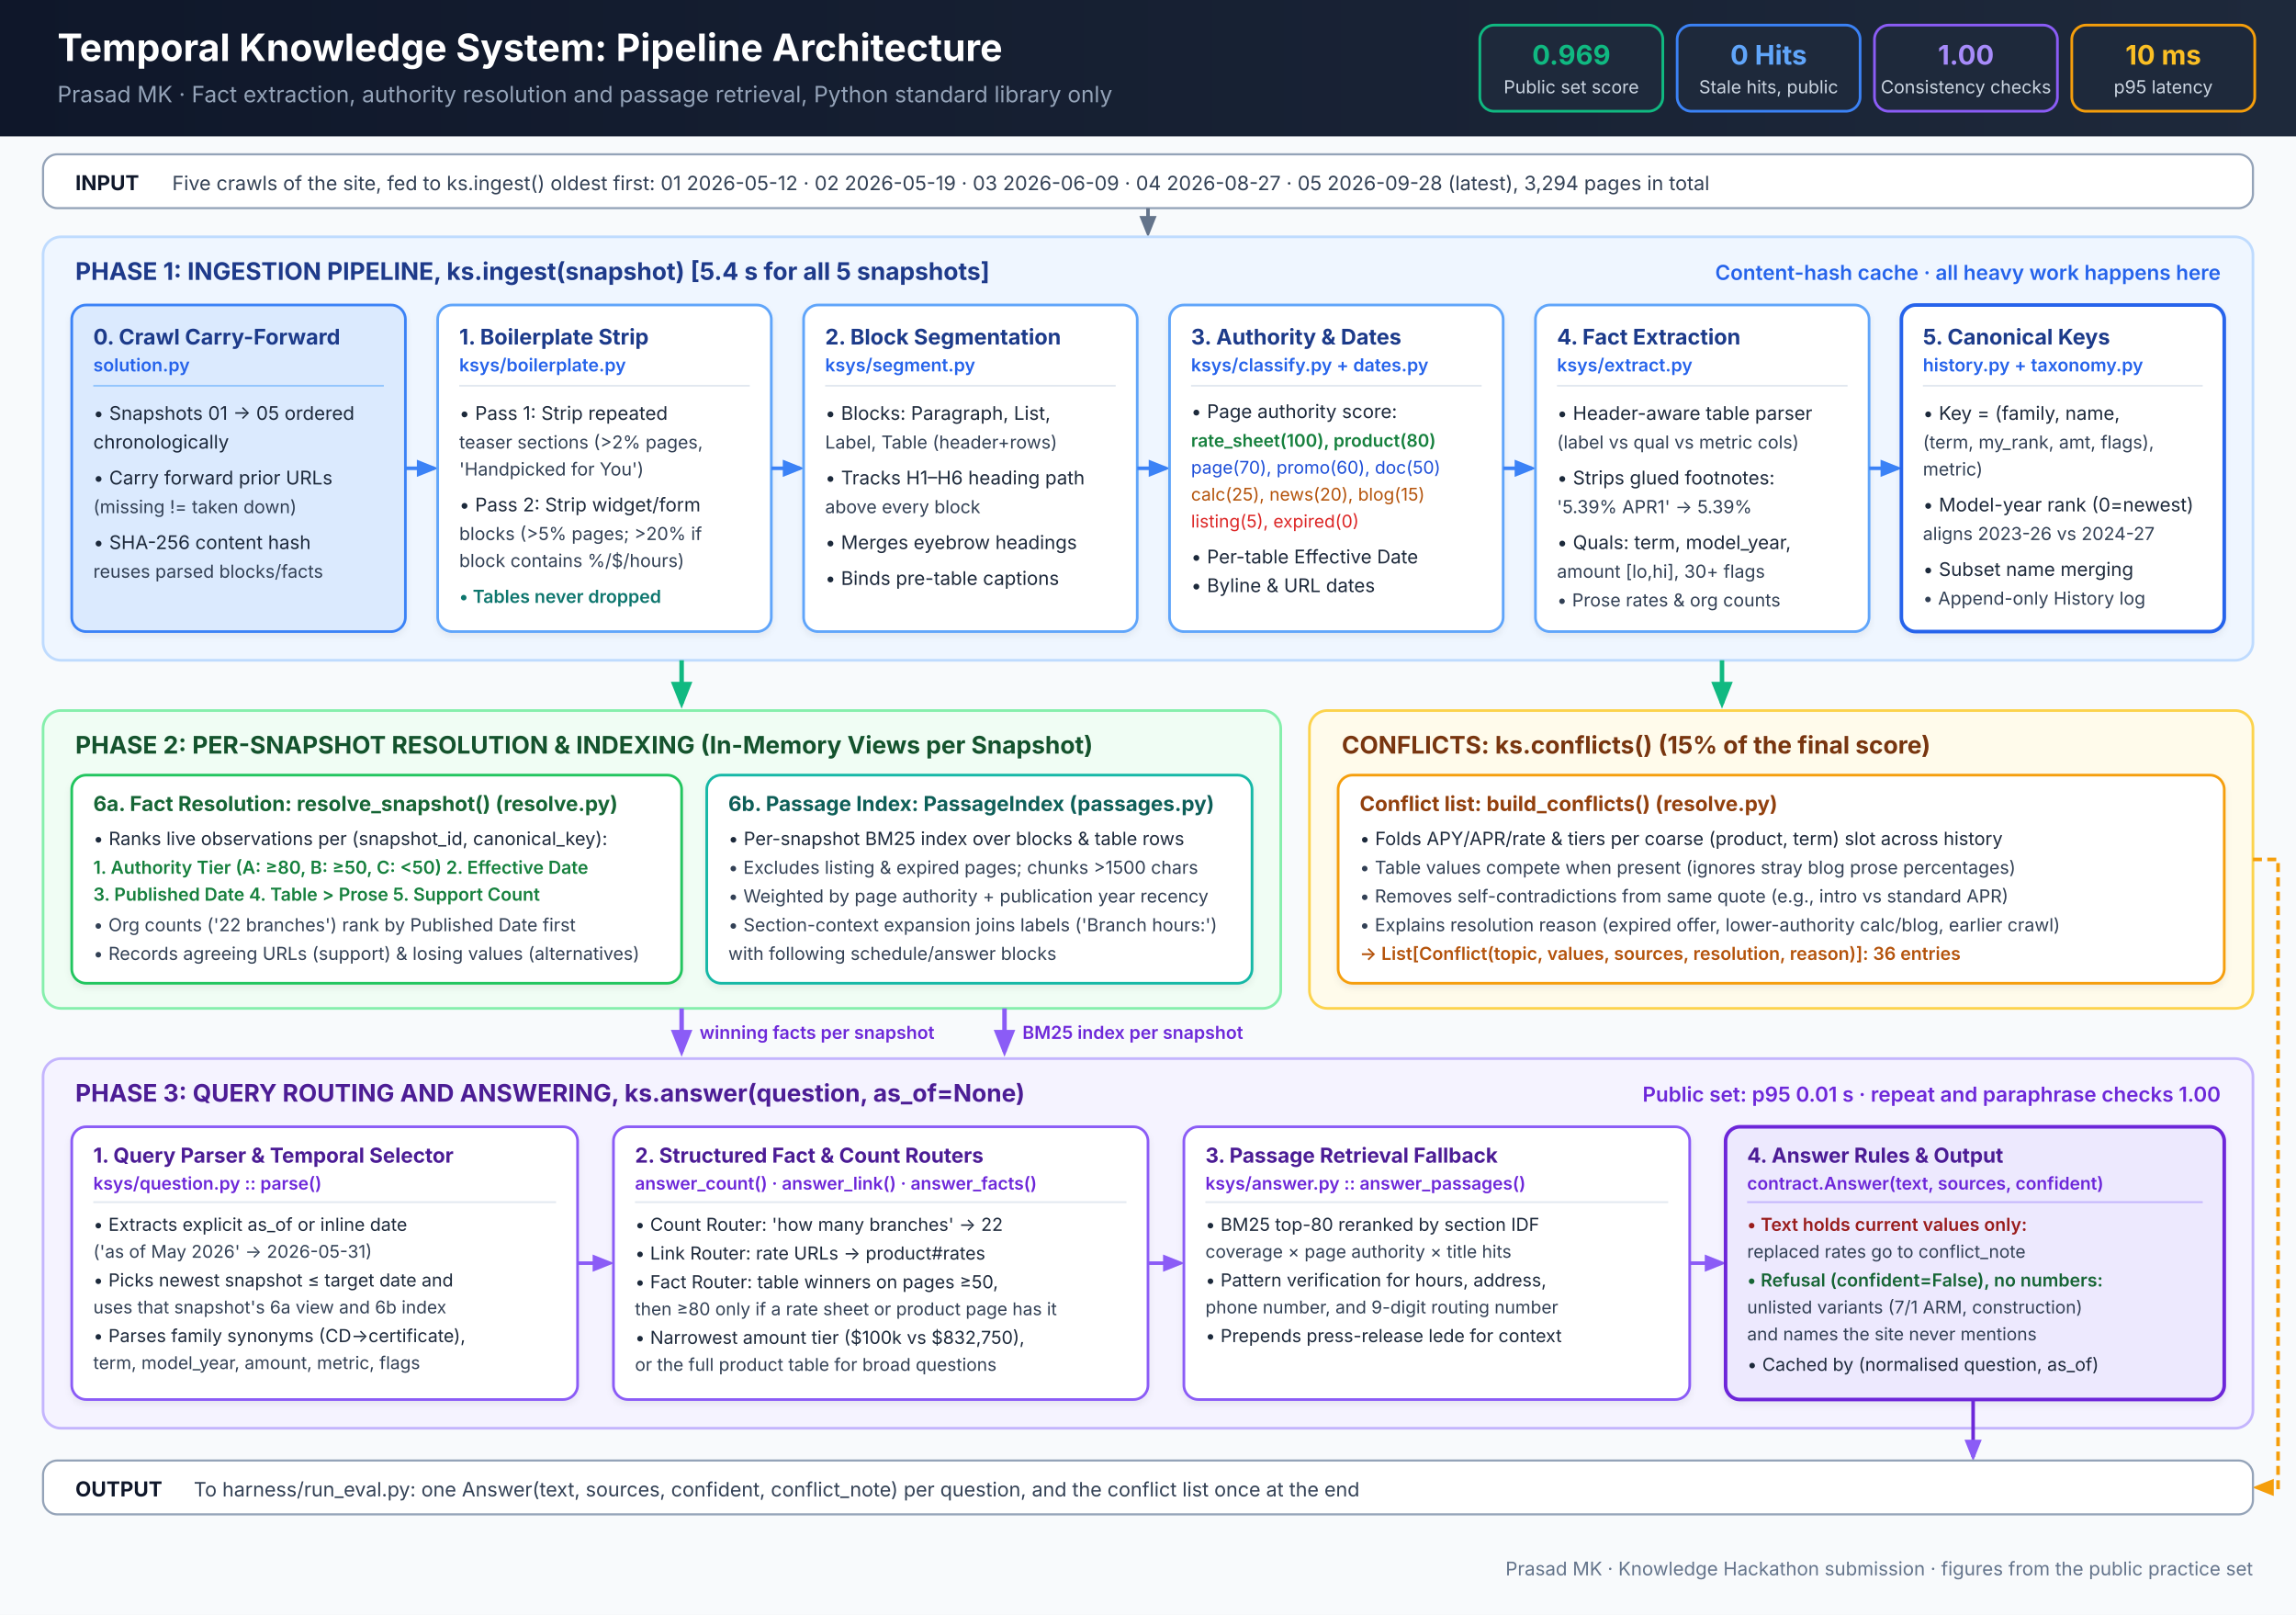
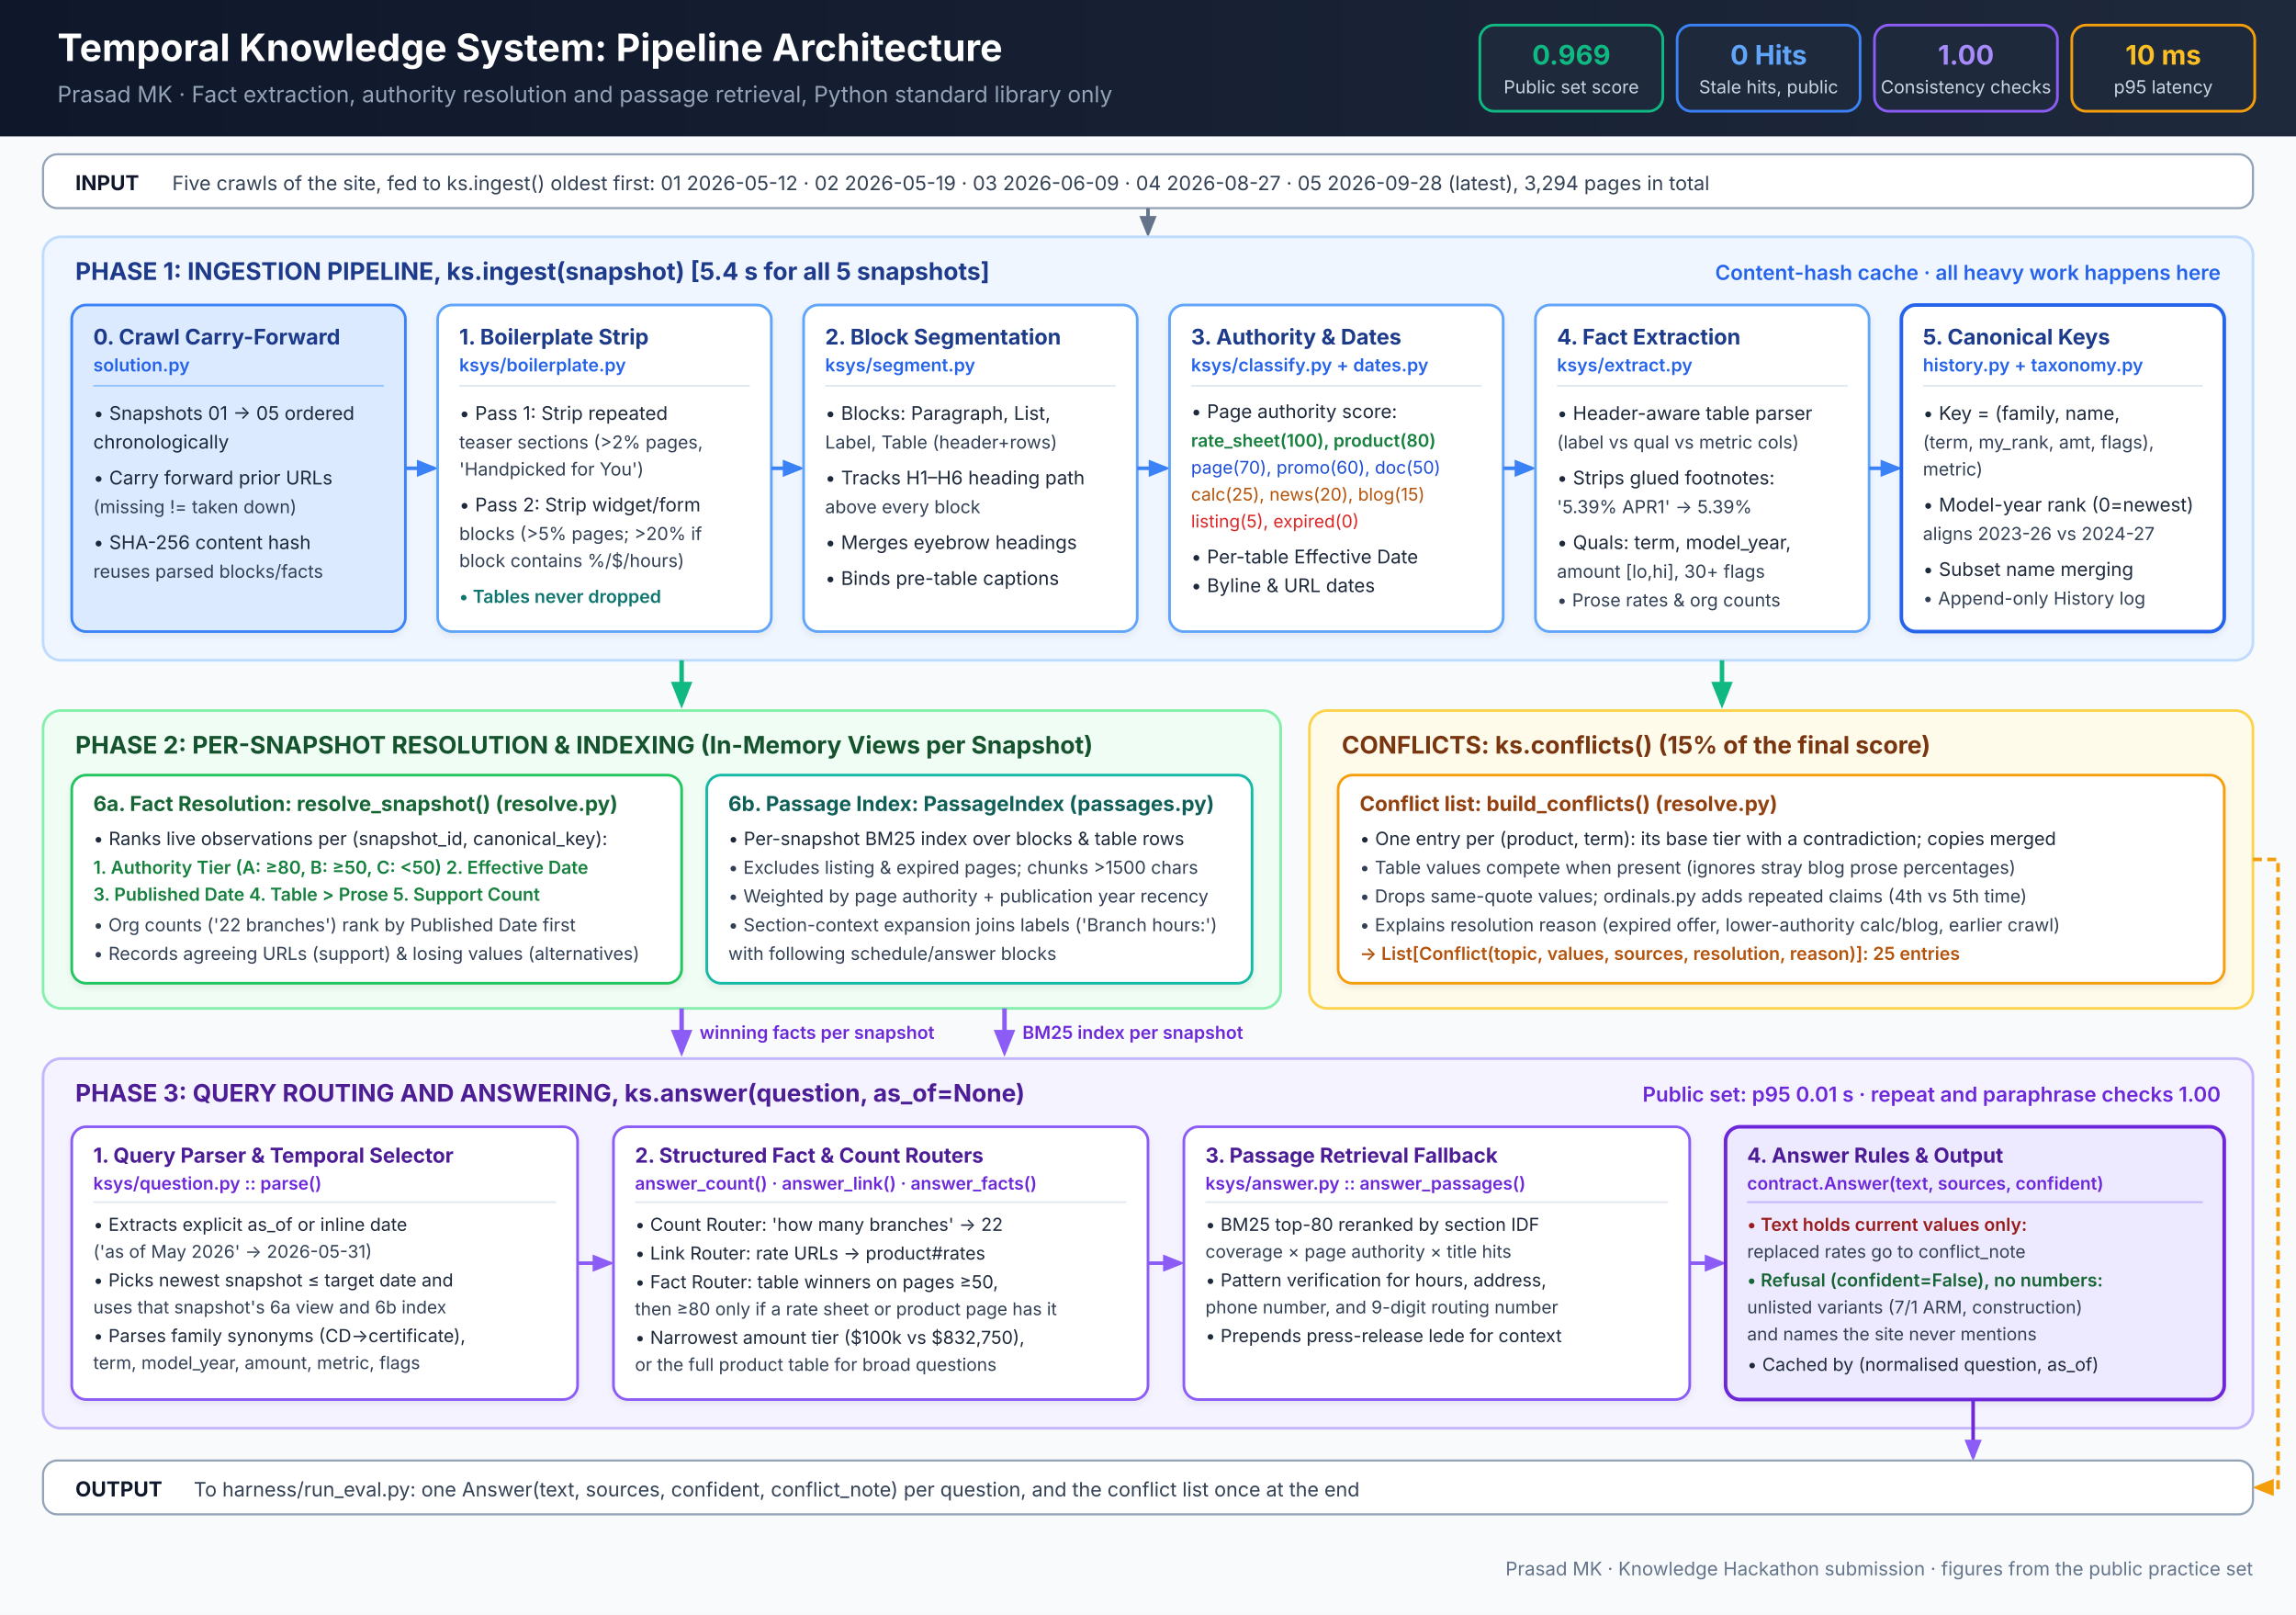
<svg xmlns="http://www.w3.org/2000/svg" viewBox="0 0 1280 900" width="100%" height="100%" font-family="Inter, -apple-system, BlinkMacSystemFont, 'Segoe UI', Roboto, Helvetica, Arial, sans-serif">
  <defs>
    <linearGradient id="hdrGrad" x1="0%" y1="0%" x2="100%" y2="0%">
      <stop offset="0%" stop-color="#0F172A" />
      <stop offset="100%" stop-color="#1E293B" />
    </linearGradient>
    <marker id="arrowBlue" viewBox="0 0 10 10" refX="8" refY="5" markerWidth="6" markerHeight="6" orient="auto-start-reverse">
      <path d="M 0 1 L 10 5 L 0 9 z" fill="#3B82F6" />
    </marker>
    <marker id="arrowGreen" viewBox="0 0 10 10" refX="8" refY="5" markerWidth="6" markerHeight="6" orient="auto-start-reverse">
      <path d="M 0 1 L 10 5 L 0 9 z" fill="#10B981" />
    </marker>
    <marker id="arrowPurple" viewBox="0 0 10 10" refX="8" refY="5" markerWidth="6" markerHeight="6" orient="auto-start-reverse">
      <path d="M 0 1 L 10 5 L 0 9 z" fill="#8B5CF6" />
    </marker>
    <marker id="arrowGray" viewBox="0 0 10 10" refX="8" refY="5" markerWidth="6" markerHeight="6" orient="auto-start-reverse">
      <path d="M 0 1 L 10 5 L 0 9 z" fill="#64748B" />
    </marker>
    <marker id="arrowAmber" viewBox="0 0 10 10" refX="8" refY="5" markerWidth="6" markerHeight="6" orient="auto-start-reverse">
      <path d="M 0 1 L 10 5 L 0 9 z" fill="#F59E0B" />
    </marker>
    <filter id="shadow" x="-2%" y="-2%" width="104%" height="108%">
      <feDropShadow dx="0" dy="2" stdDeviation="2" flood-color="#0F172A" flood-opacity="0.06" />
    </filter>
  </defs>
  <rect width="1280" height="900" fill="#F8FAFC" />
  <rect x="0" y="0" width="1280" height="76" fill="url(#hdrGrad)" />
  <text x="32" y="34" fill="#FFFFFF" font-size="21" font-weight="700">Temporal Knowledge System: Pipeline Architecture</text>
  <text x="32" y="57" fill="#94A3B8" font-size="12.5">Prasad MK · Fact extraction, authority resolution and passage retrieval, Python standard library only</text>
  <g transform="translate(825, 14)">
    <rect x="0" y="0" width="102" height="48" rx="8" fill="#1E293B" stroke="#10B981" stroke-width="1.5" />
    <text x="51" y="22" fill="#10B981" font-size="15" font-weight="700" text-anchor="middle">0.969</text>
    <text x="51" y="38" fill="#CBD5E1" font-size="10" text-anchor="middle">Public set score</text>
    <rect x="110" y="0" width="102" height="48" rx="8" fill="#1E293B" stroke="#3B82F6" stroke-width="1.5" />
    <text x="161" y="22" fill="#60A5FA" font-size="15" font-weight="700" text-anchor="middle">0 Hits</text>
    <text x="161" y="38" fill="#CBD5E1" font-size="10" text-anchor="middle">Stale hits, public</text>
    <rect x="220" y="0" width="102" height="48" rx="8" fill="#1E293B" stroke="#8B5CF6" stroke-width="1.5" />
    <text x="271" y="22" fill="#A78BFA" font-size="15" font-weight="700" text-anchor="middle">1.00</text>
    <text x="271" y="38" fill="#CBD5E1" font-size="10" text-anchor="middle">Consistency checks</text>
    <rect x="330" y="0" width="102" height="48" rx="8" fill="#1E293B" stroke="#F59E0B" stroke-width="1.5" />
    <text x="381" y="22" fill="#FBBF24" font-size="15" font-weight="700" text-anchor="middle">10 ms</text>
    <text x="381" y="38" fill="#CBD5E1" font-size="10" text-anchor="middle">p95 latency</text>
  </g>
  <rect x="24" y="86" width="1232" height="30" rx="8" fill="#FFFFFF" stroke="#94A3B8" stroke-width="1.2" />
  <text x="42" y="106" fill="#0F172A" font-size="11.5" font-weight="700">INPUT</text>
  <text x="96" y="106" fill="#334155" font-size="11">Five crawls of the site, fed to ks.ingest() oldest first: 01 2026-05-12 · 02 2026-05-19 · 03 2026-06-09 · 04 2026-08-27 · 05 2026-09-28 (latest), 3,294 pages in total</text>
  <line x1="640" y1="116" x2="640" y2="130" stroke="#64748B" stroke-width="2" marker-end="url(#arrowGray)" />
  <g transform="translate(0, 40)">
    <rect x="24" y="92" width="1232" height="236" rx="10" fill="#EFF6FF" stroke="#BFDBFE" stroke-width="1.5" />
    <text x="42" y="116" fill="#1E3A8A" font-size="13.5" font-weight="700">PHASE 1: INGESTION PIPELINE, ks.ingest(snapshot)  [5.4 s for all 5 snapshots]</text>
    <text x="1238" y="116" fill="#2563EB" font-size="11.5" font-weight="600" text-anchor="end">Content-hash cache · all heavy work happens here</text>
    <g transform="translate(40, 130)" filter="url(#shadow)">
      <rect width="186" height="182" rx="8" fill="#DBEAFE" stroke="#3B82F6" stroke-width="1.5" />
      <text x="12" y="22" fill="#1E3A8A" font-size="12" font-weight="700">0. Crawl Carry-Forward</text>
      <text x="12" y="37" fill="#2563EB" font-size="10" font-weight="600">solution.py</text>
      <line x1="12" y1="45" x2="174" y2="45" stroke="#93C5FD" stroke-width="1" />
      <text x="12" y="64" fill="#1E293B" font-size="10.5">• Snapshots 01 → 05 ordered</text>
      <text x="12" y="80" fill="#1E293B" font-size="10.5">  chronologically</text>
      <text x="12" y="100" fill="#1E293B" font-size="10.5">• Carry forward prior URLs</text>
      <text x="12" y="116" fill="#334155" font-size="10">  (missing != taken down)</text>
      <text x="12" y="136" fill="#1E293B" font-size="10.5">• SHA-256 content hash</text>
      <text x="12" y="152" fill="#334155" font-size="10">  reuses parsed blocks/facts</text>
    </g>
    <line x1="226" y1="221" x2="242" y2="221" stroke="#3B82F6" stroke-width="2" marker-end="url(#arrowBlue)" />
    <g transform="translate(244, 130)" filter="url(#shadow)">
      <rect width="186" height="182" rx="8" fill="#FFFFFF" stroke="#60A5FA" stroke-width="1.5" />
      <text x="12" y="22" fill="#1E3A8A" font-size="12" font-weight="700">1. Boilerplate Strip</text>
      <text x="12" y="37" fill="#2563EB" font-size="10" font-weight="600">ksys/boilerplate.py</text>
      <line x1="12" y1="45" x2="174" y2="45" stroke="#E2E8F0" stroke-width="1" />
      <text x="12" y="64" fill="#1E293B" font-size="10.5">• Pass 1: Strip repeated</text>
      <text x="12" y="80" fill="#334155" font-size="10">  teaser sections (&gt;2% pages,</text>
      <text x="12" y="95" fill="#334155" font-size="10">  'Handpicked for You')</text>
      <text x="12" y="115" fill="#1E293B" font-size="10.5">• Pass 2: Strip widget/form</text>
      <text x="12" y="131" fill="#334155" font-size="10">  blocks (&gt;5% pages; &gt;20% if</text>
      <text x="12" y="146" fill="#334155" font-size="10">  block contains %/$/hours)</text>
      <text x="12" y="166" fill="#0F766E" font-size="10" font-weight="600">• Tables never dropped</text>
    </g>
    <line x1="430" y1="221" x2="446" y2="221" stroke="#3B82F6" stroke-width="2" marker-end="url(#arrowBlue)" />
    <g transform="translate(448, 130)" filter="url(#shadow)">
      <rect width="186" height="182" rx="8" fill="#FFFFFF" stroke="#60A5FA" stroke-width="1.5" />
      <text x="12" y="22" fill="#1E3A8A" font-size="12" font-weight="700">2. Block Segmentation</text>
      <text x="12" y="37" fill="#2563EB" font-size="10" font-weight="600">ksys/segment.py</text>
      <line x1="12" y1="45" x2="174" y2="45" stroke="#E2E8F0" stroke-width="1" />
      <text x="12" y="64" fill="#1E293B" font-size="10.5">• Blocks: Paragraph, List,</text>
      <text x="12" y="80" fill="#334155" font-size="10">  Label, Table (header+rows)</text>
      <text x="12" y="100" fill="#1E293B" font-size="10.5">• Tracks H1–H6 heading path</text>
      <text x="12" y="116" fill="#334155" font-size="10">  above every block</text>
      <text x="12" y="136" fill="#1E293B" font-size="10.5">• Merges eyebrow headings</text>
      <text x="12" y="156" fill="#1E293B" font-size="10.5">• Binds pre-table captions</text>
    </g>
    <line x1="634" y1="221" x2="650" y2="221" stroke="#3B82F6" stroke-width="2" marker-end="url(#arrowBlue)" />
    <g transform="translate(652, 130)" filter="url(#shadow)">
      <rect width="186" height="182" rx="8" fill="#FFFFFF" stroke="#60A5FA" stroke-width="1.5" />
      <text x="12" y="22" fill="#1E3A8A" font-size="12" font-weight="700">3. Authority &amp; Dates</text>
      <text x="12" y="37" fill="#2563EB" font-size="10" font-weight="600">ksys/classify.py + dates.py</text>
      <line x1="12" y1="45" x2="174" y2="45" stroke="#E2E8F0" stroke-width="1" />
      <text x="12" y="63" fill="#1E293B" font-size="10.5">• Page authority score:</text>
      <text x="12" y="79" fill="#15803D" font-size="9.8" font-weight="600">  rate_sheet(100), product(80)</text>
      <text x="12" y="94" fill="#1D4ED8" font-size="9.8">  page(70), promo(60), doc(50)</text>
      <text x="12" y="109" fill="#B45309" font-size="9.8">  calc(25), news(20), blog(15)</text>
      <text x="12" y="124" fill="#DC2626" font-size="9.8">  listing(5), expired(0)</text>
      <text x="12" y="144" fill="#1E293B" font-size="10.5">• Per-table Effective Date</text>
      <text x="12" y="160" fill="#1E293B" font-size="10.5">• Byline &amp; URL dates</text>
    </g>
    <line x1="838" y1="221" x2="854" y2="221" stroke="#3B82F6" stroke-width="2" marker-end="url(#arrowBlue)" />
    <g transform="translate(856, 130)" filter="url(#shadow)">
      <rect width="186" height="182" rx="8" fill="#FFFFFF" stroke="#60A5FA" stroke-width="1.5" />
      <text x="12" y="22" fill="#1E3A8A" font-size="12" font-weight="700">4. Fact Extraction</text>
      <text x="12" y="37" fill="#2563EB" font-size="10" font-weight="600">ksys/extract.py</text>
      <line x1="12" y1="45" x2="174" y2="45" stroke="#E2E8F0" stroke-width="1" />
      <text x="12" y="64" fill="#1E293B" font-size="10.5">• Header-aware table parser</text>
      <text x="12" y="80" fill="#334155" font-size="10">  (label vs qual vs metric cols)</text>
      <text x="12" y="100" fill="#1E293B" font-size="10.5">• Strips glued footnotes:</text>
      <text x="12" y="116" fill="#334155" font-size="10">  '5.39% APR1' → 5.39%</text>
      <text x="12" y="136" fill="#1E293B" font-size="10.5">• Quals: term, model_year,</text>
      <text x="12" y="152" fill="#334155" font-size="10">  amount [lo,hi], 30+ flags</text>
      <text x="12" y="168" fill="#334155" font-size="10">• Prose rates &amp; org counts</text>
    </g>
    <line x1="1042" y1="221" x2="1058" y2="221" stroke="#3B82F6" stroke-width="2" marker-end="url(#arrowBlue)" />
    <g transform="translate(1060, 130)" filter="url(#shadow)">
      <rect width="180" height="182" rx="8" fill="#FFFFFF" stroke="#2563EB" stroke-width="2" />
      <text x="12" y="22" fill="#1E3A8A" font-size="12" font-weight="700">5. Canonical Keys</text>
      <text x="12" y="37" fill="#2563EB" font-size="10" font-weight="600">history.py + taxonomy.py</text>
      <line x1="12" y1="45" x2="168" y2="45" stroke="#E2E8F0" stroke-width="1" />
      <text x="12" y="64" fill="#1E293B" font-size="10.5">• Key = (family, name,</text>
      <text x="12" y="80" fill="#334155" font-size="10">  (term, my_rank, amt, flags),</text>
      <text x="12" y="95" fill="#334155" font-size="10">  metric)</text>
      <text x="12" y="115" fill="#1E293B" font-size="10.5">• Model-year rank (0=newest)</text>
      <text x="12" y="131" fill="#334155" font-size="10">  aligns 2023-26 vs 2024-27</text>
      <text x="12" y="151" fill="#1E293B" font-size="10.5">• Subset name merging</text>
      <text x="12" y="167" fill="#334155" font-size="10">• Append-only History log</text>
    </g>
    <line x1="380" y1="328" x2="380" y2="352" stroke="#10B981" stroke-width="2.5" marker-end="url(#arrowGreen)" />
    <line x1="960" y1="328" x2="960" y2="352" stroke="#10B981" stroke-width="2.5" marker-end="url(#arrowGreen)" />
    <rect x="24" y="356" width="690" height="166" rx="10" fill="#F0FDF4" stroke="#86EFAC" stroke-width="1.5" />
    <text x="42" y="380" fill="#14532D" font-size="13.5" font-weight="700">PHASE 2: PER-SNAPSHOT RESOLUTION &amp; INDEXING  (In-Memory Views per Snapshot)</text>
    <g transform="translate(40, 392)" filter="url(#shadow)">
      <rect width="340" height="116" rx="8" fill="#FFFFFF" stroke="#22C55E" stroke-width="1.5" />
      <text x="12" y="20" fill="#166534" font-size="11.5" font-weight="700">6a. Fact Resolution: resolve_snapshot() (resolve.py)</text>
      <text x="12" y="39" fill="#1E293B" font-size="10.2">• Ranks live observations per (snapshot_id, canonical_key):</text>
      <text x="12" y="55" fill="#15803D" font-size="10" font-weight="600">  1. Authority Tier (A: ≥80, B: ≥50, C: &lt;50)   2. Effective Date</text>
      <text x="12" y="70" fill="#15803D" font-size="10" font-weight="600">  3. Published Date   4. Table &gt; Prose   5. Support Count</text>
      <text x="12" y="87" fill="#334155" font-size="10">• Org counts ('22 branches') rank by Published Date first</text>
      <text x="12" y="103" fill="#334155" font-size="10">• Records agreeing URLs (support) &amp; losing values (alternatives)</text>
    </g>
    <g transform="translate(394, 392)" filter="url(#shadow)">
      <rect width="304" height="116" rx="8" fill="#FFFFFF" stroke="#14B8A6" stroke-width="1.5" />
      <text x="12" y="20" fill="#115E59" font-size="11.5" font-weight="700">6b. Passage Index: PassageIndex (passages.py)</text>
      <text x="12" y="39" fill="#1E293B" font-size="10.2">• Per-snapshot BM25 index over blocks &amp; table rows</text>
      <text x="12" y="55" fill="#334155" font-size="10">• Excludes listing &amp; expired pages; chunks &gt;1500 chars</text>
      <text x="12" y="71" fill="#334155" font-size="10">• Weighted by page authority + publication year recency</text>
      <text x="12" y="87" fill="#334155" font-size="10">• Section-context expansion joins labels ('Branch hours:')</text>
      <text x="12" y="103" fill="#334155" font-size="10">  with following schedule/answer blocks</text>
    </g>
    <rect x="730" y="356" width="526" height="166" rx="10" fill="#FFFBEB" stroke="#FCD34D" stroke-width="1.5" />
    <text x="748" y="380" fill="#78350F" font-size="13.5" font-weight="700">CONFLICTS: ks.conflicts()  (15% of the final score)</text>
    <g transform="translate(746, 392)" filter="url(#shadow)">
      <rect width="494" height="116" rx="8" fill="#FFFFFF" stroke="#F59E0B" stroke-width="1.5" />
      <text x="12" y="20" fill="#92400E" font-size="11.5" font-weight="700">Conflict list: build_conflicts() (resolve.py)</text>
-       <text x="12" y="39" fill="#1E293B" font-size="10.2">• Folds APY/APR/rate &amp; tiers per coarse (product, term) slot across history</text>
+       <text x="12" y="39" fill="#1E293B" font-size="10.2">• One entry per (product, term): its base tier with a contradiction; copies merged</text>
      <text x="12" y="55" fill="#334155" font-size="10">• Table values compete when present (ignores stray blog prose percentages)</text>
-       <text x="12" y="71" fill="#334155" font-size="10">• Removes self-contradictions from same quote (e.g., intro vs standard APR)</text>
+       <text x="12" y="71" fill="#334155" font-size="10">• Drops same-quote values; ordinals.py adds repeated claims (4th vs 5th time)</text>
      <text x="12" y="87" fill="#334155" font-size="10">• Explains resolution reason (expired offer, lower-authority calc/blog, earlier crawl)</text>
-       <text x="12" y="103" fill="#B45309" font-size="10" font-weight="600">→ List[Conflict(topic, values, sources, resolution, reason)]: 36 entries</text>
+       <text x="12" y="103" fill="#B45309" font-size="10" font-weight="600">→ List[Conflict(topic, values, sources, resolution, reason)]: 25 entries</text>
    </g>
    <line x1="380" y1="522" x2="380" y2="546" stroke="#8B5CF6" stroke-width="2.5" marker-end="url(#arrowPurple)" />
    <text x="390" y="539" fill="#6D28D9" font-size="10" font-weight="600">winning facts per snapshot</text>
    <line x1="560" y1="522" x2="560" y2="546" stroke="#8B5CF6" stroke-width="2.5" marker-end="url(#arrowPurple)" />
    <text x="570" y="539" fill="#6D28D9" font-size="10" font-weight="600">BM25 index per snapshot</text>
    <rect x="24" y="550" width="1232" height="206" rx="10" fill="#F5F3FF" stroke="#C4B5FD" stroke-width="1.5" />
    <text x="42" y="574" fill="#4C1D95" font-size="13.5" font-weight="700">PHASE 3: QUERY ROUTING AND ANSWERING, ks.answer(question, as_of=None)</text>
    <text x="1238" y="574" fill="#6D28D9" font-size="11.5" font-weight="600" text-anchor="end">Public set: p95 0.01 s · repeat and paraphrase checks 1.00</text>
    <g transform="translate(40, 588)" filter="url(#shadow)">
      <rect width="282" height="152" rx="8" fill="#FFFFFF" stroke="#8B5CF6" stroke-width="1.5" />
      <text x="12" y="20" fill="#4C1D95" font-size="11.5" font-weight="700">1. Query Parser &amp; Temporal Selector</text>
      <text x="12" y="35" fill="#6D28D9" font-size="9.8" font-weight="600">ksys/question.py :: parse()</text>
      <line x1="12" y1="42" x2="270" y2="42" stroke="#E2E8F0" stroke-width="1" />
      <text x="12" y="58" fill="#1E293B" font-size="10">• Extracts explicit as_of or inline date</text>
      <text x="12" y="73" fill="#334155" font-size="9.8">  ('as of May 2026' → 2026-05-31)</text>
      <text x="12" y="89" fill="#1E293B" font-size="10">• Picks newest snapshot ≤ target date and</text>
      <text x="12" y="104" fill="#334155" font-size="9.8">  uses that snapshot's 6a view and 6b index</text>
      <text x="12" y="120" fill="#1E293B" font-size="10">• Parses family synonyms (CD→certificate),</text>
      <text x="12" y="135" fill="#334155" font-size="9.8">  term, model_year, amount, metric, flags</text>
    </g>
    <line x1="322" y1="664" x2="340" y2="664" stroke="#8B5CF6" stroke-width="2" marker-end="url(#arrowPurple)" />
    <g transform="translate(342, 588)" filter="url(#shadow)">
      <rect width="298" height="152" rx="8" fill="#FFFFFF" stroke="#8B5CF6" stroke-width="1.5" />
      <text x="12" y="20" fill="#4C1D95" font-size="11.5" font-weight="700">2. Structured Fact &amp; Count Routers</text>
      <text x="12" y="35" fill="#6D28D9" font-size="9.8" font-weight="600">answer_count() · answer_link() · answer_facts()</text>
      <line x1="12" y1="42" x2="286" y2="42" stroke="#E2E8F0" stroke-width="1" />
      <text x="12" y="58" fill="#1E293B" font-size="10">• Count Router: 'how many branches' → 22</text>
      <text x="12" y="74" fill="#1E293B" font-size="10">• Link Router: rate URLs → product#rates</text>
      <text x="12" y="90" fill="#1E293B" font-size="10">• Fact Router: table winners on pages ≥50,</text>
      <text x="12" y="105" fill="#334155" font-size="9.8">  then ≥80 only if a rate sheet or product page has it</text>
      <text x="12" y="121" fill="#1E293B" font-size="10">• Narrowest amount tier ($100k vs $832,750),</text>
      <text x="12" y="136" fill="#334155" font-size="9.8">  or the full product table for broad questions</text>
    </g>
    <line x1="640" y1="664" x2="658" y2="664" stroke="#8B5CF6" stroke-width="2" marker-end="url(#arrowPurple)" />
    <g transform="translate(660, 588)" filter="url(#shadow)">
      <rect width="282" height="152" rx="8" fill="#FFFFFF" stroke="#8B5CF6" stroke-width="1.5" />
      <text x="12" y="20" fill="#4C1D95" font-size="11.5" font-weight="700">3. Passage Retrieval Fallback</text>
      <text x="12" y="35" fill="#6D28D9" font-size="9.8" font-weight="600">ksys/answer.py :: answer_passages()</text>
      <line x1="12" y1="42" x2="270" y2="42" stroke="#E2E8F0" stroke-width="1" />
      <text x="12" y="58" fill="#1E293B" font-size="10">• BM25 top-80 reranked by section IDF</text>
      <text x="12" y="73" fill="#334155" font-size="9.8">  coverage × page authority × title hits</text>
      <text x="12" y="89" fill="#1E293B" font-size="10">• Pattern verification for hours, address,</text>
      <text x="12" y="104" fill="#334155" font-size="9.8">  phone number, and 9-digit routing number</text>
      <text x="12" y="120" fill="#1E293B" font-size="10">• Prepends press-release lede for context</text>
    </g>
    <line x1="942" y1="664" x2="960" y2="664" stroke="#8B5CF6" stroke-width="2" marker-end="url(#arrowPurple)" />
    <g transform="translate(962, 588)" filter="url(#shadow)">
      <rect width="278" height="152" rx="8" fill="#EDE9FE" stroke="#6D28D9" stroke-width="2" />
      <text x="12" y="20" fill="#4C1D95" font-size="11.5" font-weight="700">4. Answer Rules &amp; Output</text>
      <text x="12" y="35" fill="#6D28D9" font-size="9.8" font-weight="600">contract.Answer(text, sources, confident)</text>
      <line x1="12" y1="42" x2="266" y2="42" stroke="#C4B5FD" stroke-width="1" />
      <text x="12" y="58" fill="#991B1B" font-size="10" font-weight="600">• Text holds current values only:</text>
      <text x="12" y="73" fill="#334155" font-size="9.8">  replaced rates go to conflict_note</text>
      <text x="12" y="89" fill="#166534" font-size="10" font-weight="600">• Refusal (confident=False), no numbers:</text>
      <text x="12" y="104" fill="#334155" font-size="9.8">  unlisted variants (7/1 ARM, construction)</text>
      <text x="12" y="119" fill="#334155" font-size="9.8">  and names the site never mentions</text>
      <text x="12" y="136" fill="#1E293B" font-size="10">• Cached by (normalised question, as_of)</text>
    </g>
  </g>
  <line x1="1100" y1="780" x2="1100" y2="812" stroke="#6D28D9" stroke-width="2" marker-end="url(#arrowPurple)" />
  <path d="M 1256 479 H 1270 V 829 H 1258" fill="none" stroke="#F59E0B" stroke-width="2" stroke-dasharray="5 3" marker-end="url(#arrowAmber)" />
  <rect x="24" y="814" width="1232" height="30" rx="8" fill="#FFFFFF" stroke="#94A3B8" stroke-width="1.2" />
  <text x="42" y="834" fill="#0F172A" font-size="11.5" font-weight="700">OUTPUT</text>
  <text x="108" y="834" fill="#334155" font-size="11">To harness/run_eval.py: one Answer(text, sources, confident, conflict_note) per question, and the conflict list once at the end</text>
  <text x="1256" y="878" fill="#64748B" font-size="10.5" text-anchor="end">Prasad MK · Knowledge Hackathon submission · figures from the public practice set</text>
</svg>
